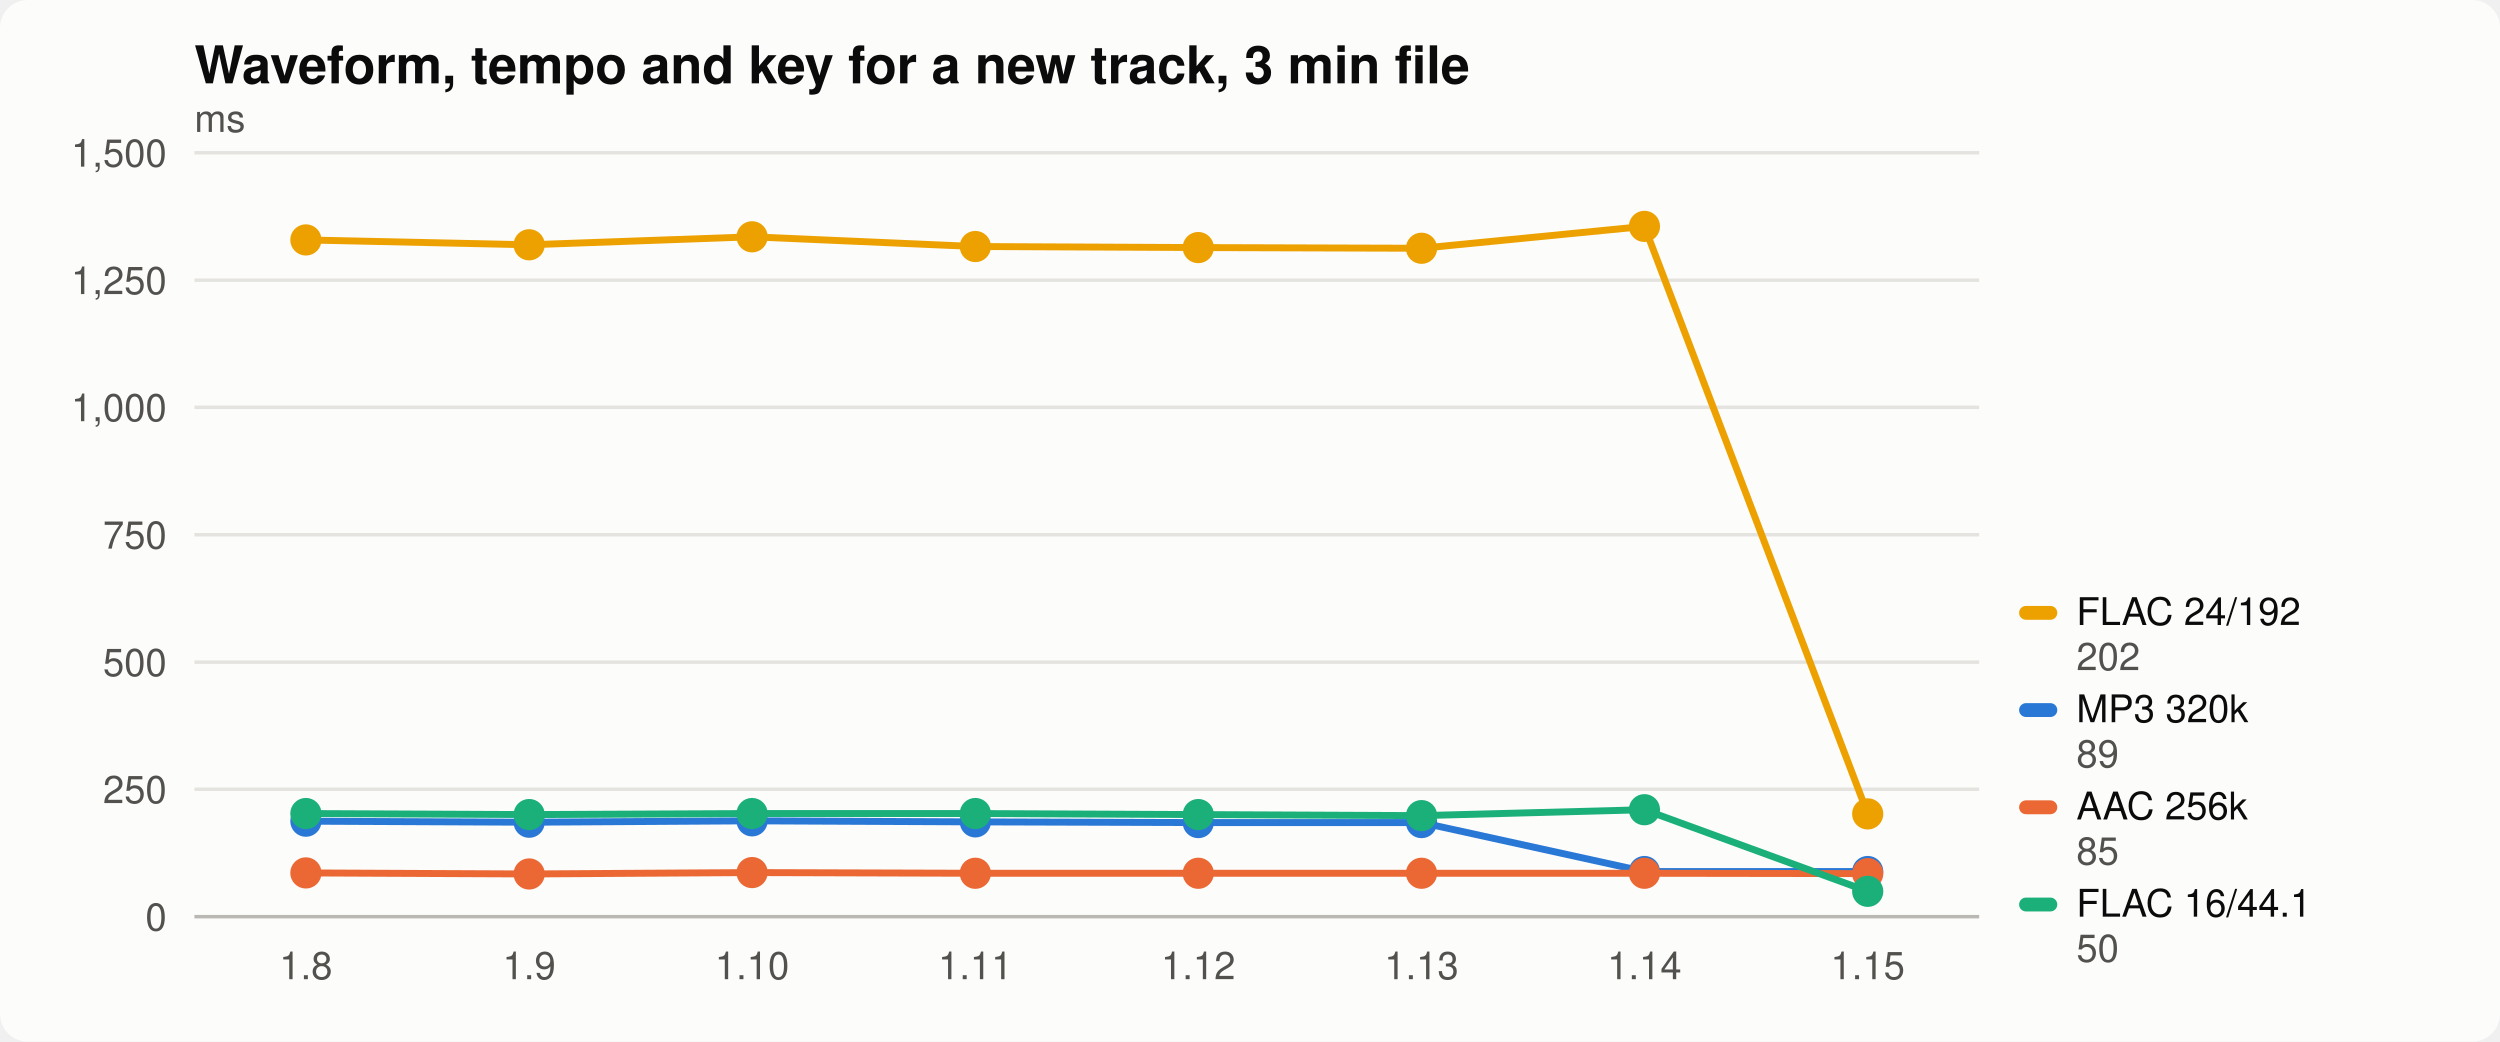
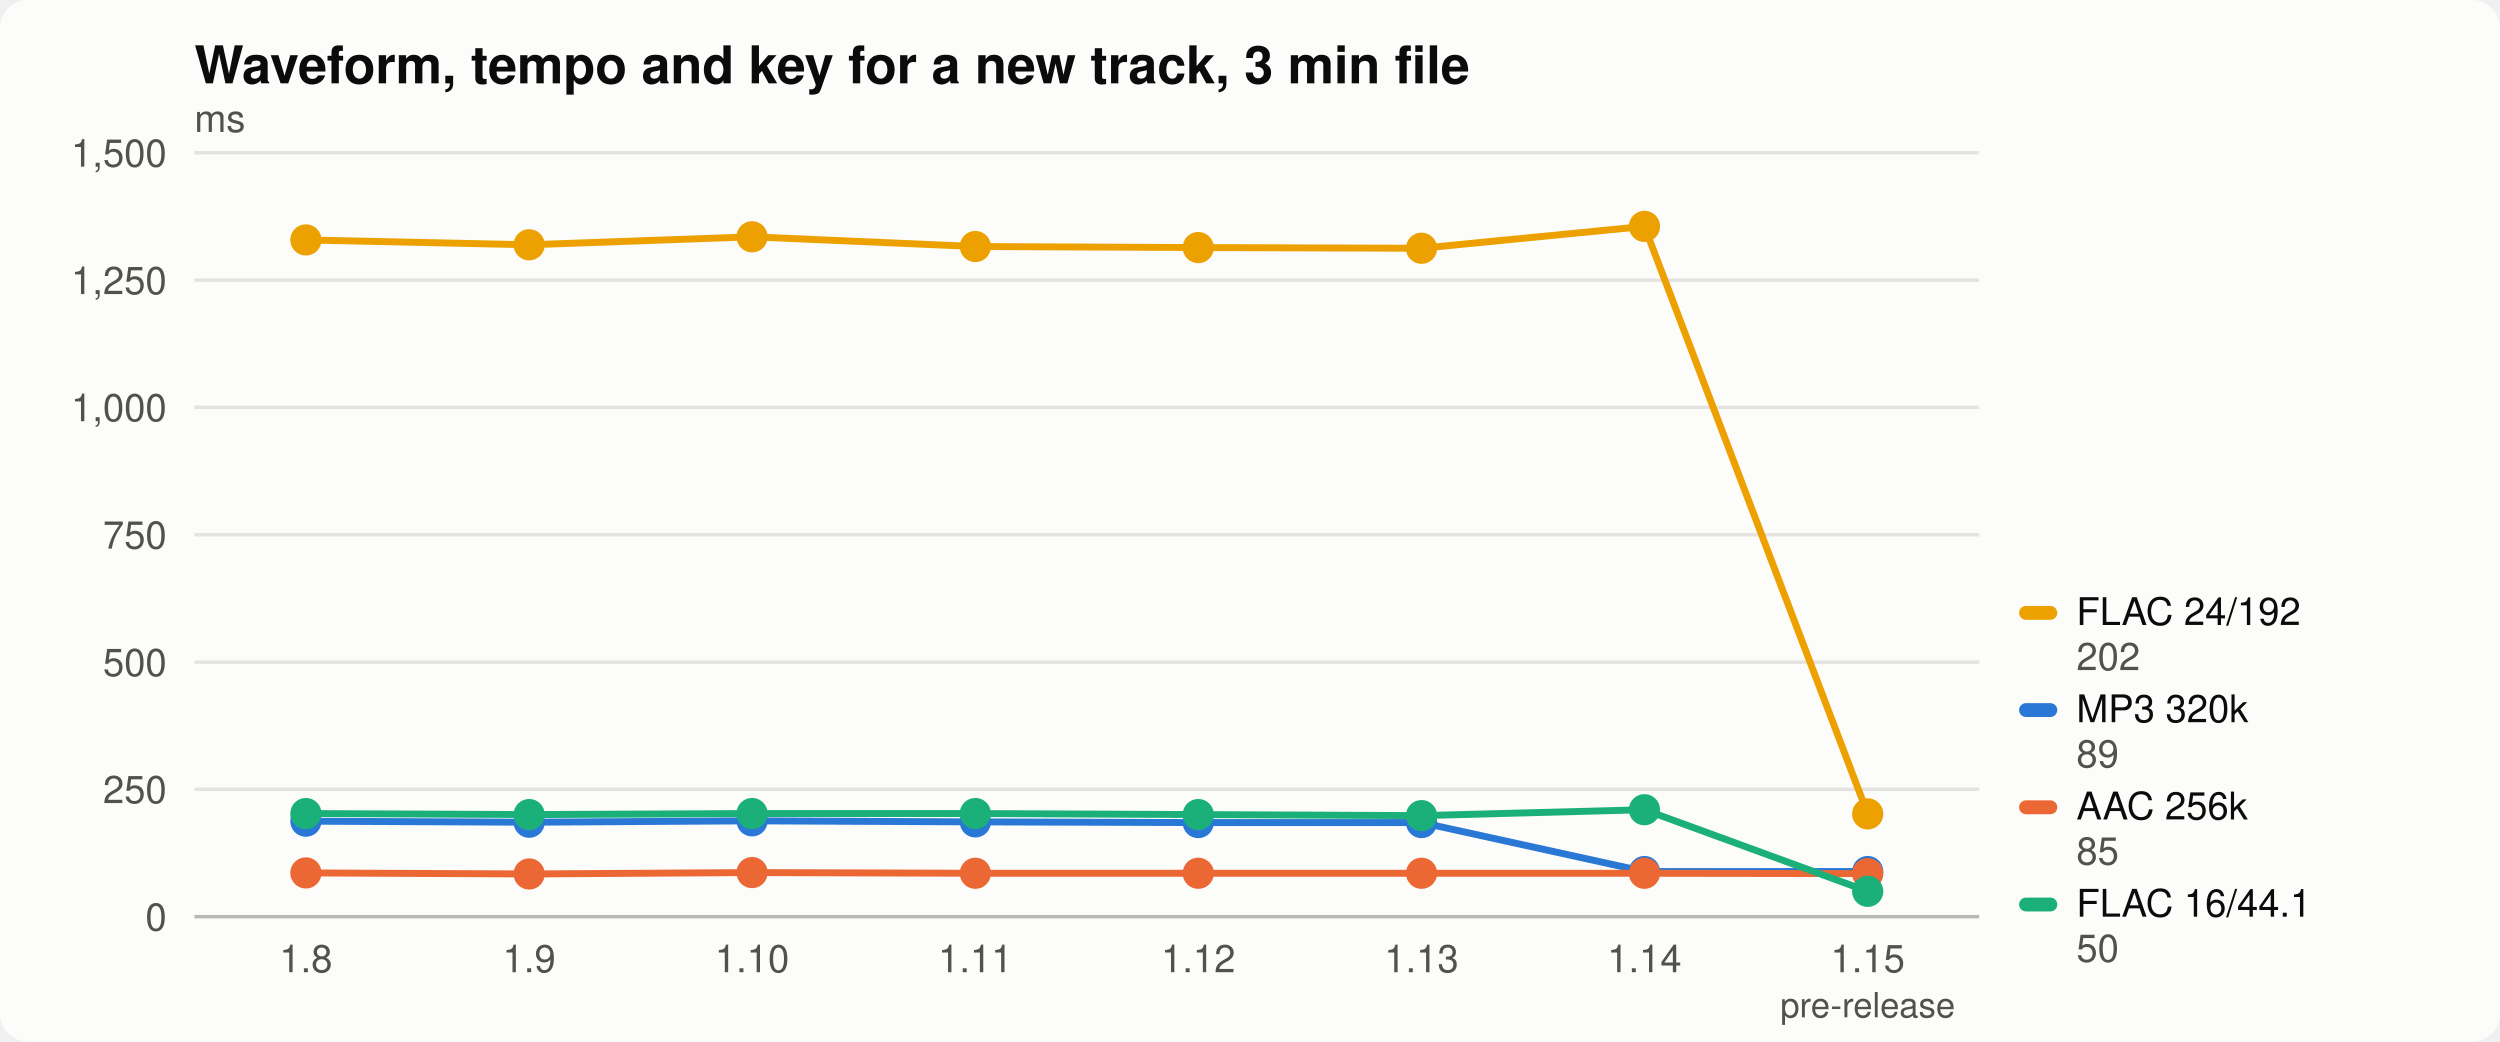
<svg xmlns="http://www.w3.org/2000/svg" viewBox="0 0 720 300" width="720" height="300" font-family="-apple-system,BlinkMacSystemFont,Segoe UI,Helvetica,Arial,sans-serif" role="img" aria-label="Waveform, tempo and key for a new track, 3 min file">
  <style>.bg{fill:#fcfcfb}.t{fill:#0b0b0b}.m{fill:#52514e}.g{stroke:#e4e3df}.a{stroke:#b9b8b2}.s0{stroke:#2a78d6;fill:#2a78d6}.s1{stroke:#eb6834;fill:#eb6834}.s2{stroke:#1baf7a;fill:#1baf7a}.s3{stroke:#eda100;fill:#eda100}@media (prefers-color-scheme:dark){.bg{fill:#1a1a19}.t{fill:#ffffff}.m{fill:#c3c2b7}.g{stroke:#2f2f2d}.a{stroke:#555550}.s0{stroke:#3987e5;fill:#3987e5}.s1{stroke:#d95926;fill:#d95926}.s2{stroke:#199e70;fill:#199e70}.s3{stroke:#c98500;fill:#c98500}}.l{fill:none;stroke-width:2;stroke-linejoin:round;stroke-linecap:round}</style>
  <rect class="bg" width="720" height="300" rx="8" />
  <text class="t" x="56" y="24" font-size="15" font-weight="600">Waveform, tempo and key for a new track, 3 min file</text>
  <text class="m" x="56" y="38" font-size="11">ms</text>
  <line class="a" x1="56" x2="570" y1="264.0" y2="264.0" />
  <text class="m" x="48" y="268.0" font-size="11" text-anchor="end">0</text>
  <line class="g" x1="56" x2="570" y1="227.3" y2="227.3" />
  <text class="m" x="48" y="231.3" font-size="11" text-anchor="end">250</text>
  <line class="g" x1="56" x2="570" y1="190.7" y2="190.7" />
  <text class="m" x="48" y="194.7" font-size="11" text-anchor="end">500</text>
  <line class="g" x1="56" x2="570" y1="154.0" y2="154.0" />
  <text class="m" x="48" y="158.0" font-size="11" text-anchor="end">750</text>
  <line class="g" x1="56" x2="570" y1="117.3" y2="117.3" />
  <text class="m" x="48" y="121.3" font-size="11" text-anchor="end">1,000</text>
  <line class="g" x1="56" x2="570" y1="80.7" y2="80.7" />
  <text class="m" x="48" y="84.7" font-size="11" text-anchor="end">1,250</text>
  <line class="g" x1="56" x2="570" y1="44.0" y2="44.0" />
  <text class="m" x="48" y="48.0" font-size="11" text-anchor="end">1,500</text>
-   <text class="m" x="88.1" y="282" font-size="11" text-anchor="middle">1.8</text>
-   <text class="m" x="152.4" y="282" font-size="11" text-anchor="middle">1.9</text>
-   <text class="m" x="216.6" y="282" font-size="11" text-anchor="middle">1.10</text>
-   <text class="m" x="280.9" y="282" font-size="11" text-anchor="middle">1.11</text>
-   <text class="m" x="345.1" y="282" font-size="11" text-anchor="middle">1.12</text>
-   <text class="m" x="409.4" y="282" font-size="11" text-anchor="middle">1.13</text>
-   <text class="m" x="473.6" y="282" font-size="11" text-anchor="middle">1.14</text>
-   <text class="m" x="537.9" y="282" font-size="11" text-anchor="middle">1.15</text>
+   <text class="m" x="88.1" y="280" font-size="11" text-anchor="middle">1.8</text>
+   <text class="m" x="152.4" y="280" font-size="11" text-anchor="middle">1.9</text>
+   <text class="m" x="216.6" y="280" font-size="11" text-anchor="middle">1.10</text>
+   <text class="m" x="280.9" y="280" font-size="11" text-anchor="middle">1.11</text>
+   <text class="m" x="345.1" y="280" font-size="11" text-anchor="middle">1.12</text>
+   <text class="m" x="409.4" y="280" font-size="11" text-anchor="middle">1.13</text>
+   <text class="m" x="473.6" y="280" font-size="11" text-anchor="middle">1.14</text>
+   <text class="m" x="537.9" y="280" font-size="11" text-anchor="middle">1.15</text>
+   <text class="m" x="537.9" y="293" font-size="10" text-anchor="middle">pre-release</text>
  <path class="l s0" d="M88.1,236.5 L152.4,236.8 L216.6,236.4 L280.9,236.7 L345.1,236.9 L409.4,236.9 L473.6,251.0 L537.9,251.0" />
  <circle class="s0" cx="88.1" cy="236.5" r="4" stroke="none" />
  <circle class="s0" cx="152.4" cy="236.8" r="4" stroke="none" />
  <circle class="s0" cx="216.6" cy="236.4" r="4" stroke="none" />
  <circle class="s0" cx="280.9" cy="236.7" r="4" stroke="none" />
  <circle class="s0" cx="345.1" cy="236.9" r="4" stroke="none" />
  <circle class="s0" cx="409.4" cy="236.9" r="4" stroke="none" />
  <circle class="s0" cx="473.6" cy="251.0" r="4" stroke="none" />
  <circle class="s0" cx="537.9" cy="251.0" r="4" stroke="none" />
  <path class="l s1" d="M88.1,251.4 L152.4,251.7 L216.6,251.3 L280.9,251.5 L345.1,251.5 L409.4,251.5 L473.6,251.5 L537.9,251.6" />
  <circle class="s1" cx="88.1" cy="251.4" r="4" stroke="none" />
  <circle class="s1" cx="152.4" cy="251.7" r="4" stroke="none" />
  <circle class="s1" cx="216.6" cy="251.3" r="4" stroke="none" />
  <circle class="s1" cx="280.9" cy="251.5" r="4" stroke="none" />
  <circle class="s1" cx="345.1" cy="251.5" r="4" stroke="none" />
  <circle class="s1" cx="409.4" cy="251.5" r="4" stroke="none" />
  <circle class="s1" cx="473.6" cy="251.5" r="4" stroke="none" />
  <circle class="s1" cx="537.9" cy="251.6" r="4" stroke="none" />
  <path class="l s2" d="M88.1,234.3 L152.4,234.6 L216.6,234.3 L280.9,234.3 L345.1,234.6 L409.4,234.9 L473.6,233.2 L537.9,256.7" />
  <circle class="s2" cx="88.1" cy="234.3" r="4" stroke="none" />
  <circle class="s2" cx="152.4" cy="234.6" r="4" stroke="none" />
  <circle class="s2" cx="216.6" cy="234.3" r="4" stroke="none" />
  <circle class="s2" cx="280.9" cy="234.3" r="4" stroke="none" />
  <circle class="s2" cx="345.1" cy="234.6" r="4" stroke="none" />
  <circle class="s2" cx="409.4" cy="234.9" r="4" stroke="none" />
  <circle class="s2" cx="473.6" cy="233.2" r="4" stroke="none" />
  <circle class="s2" cx="537.9" cy="256.7" r="4" stroke="none" />
  <path class="l s3" d="M88.1,69.1 L152.4,70.5 L216.6,68.2 L280.9,71.0 L345.1,71.3 L409.4,71.5 L473.6,65.2 L537.9,234.4" />
  <circle class="s3" cx="88.1" cy="69.1" r="4" stroke="none" />
  <circle class="s3" cx="152.4" cy="70.5" r="4" stroke="none" />
  <circle class="s3" cx="216.6" cy="68.2" r="4" stroke="none" />
  <circle class="s3" cx="280.9" cy="71.0" r="4" stroke="none" />
  <circle class="s3" cx="345.1" cy="71.3" r="4" stroke="none" />
  <circle class="s3" cx="409.4" cy="71.5" r="4" stroke="none" />
  <circle class="s3" cx="473.6" cy="65.2" r="4" stroke="none" />
  <circle class="s3" cx="537.9" cy="234.4" r="4" stroke="none" />
  <rect class="s3" x="582" y="175.0" width="10" height="3" rx="1.5" stroke="none" />
  <text class="t" x="598" y="180.0" font-size="11">FLAC 24/192</text>
  <text class="m" x="598" y="193.0" font-size="11">202</text>
  <rect class="s0" x="582" y="203.0" width="10" height="3" rx="1.5" stroke="none" />
  <text class="t" x="598" y="208.0" font-size="11">MP3 320k</text>
  <text class="m" x="598" y="221.0" font-size="11">89</text>
  <rect class="s1" x="582" y="231.0" width="10" height="3" rx="1.5" stroke="none" />
  <text class="t" x="598" y="236.0" font-size="11">AAC 256k</text>
  <text class="m" x="598" y="249.0" font-size="11">85</text>
  <rect class="s2" x="582" y="259.0" width="10" height="3" rx="1.5" stroke="none" />
  <text class="t" x="598" y="264.0" font-size="11">FLAC 16/44.1</text>
  <text class="m" x="598" y="277.0" font-size="11">50</text>
</svg>
